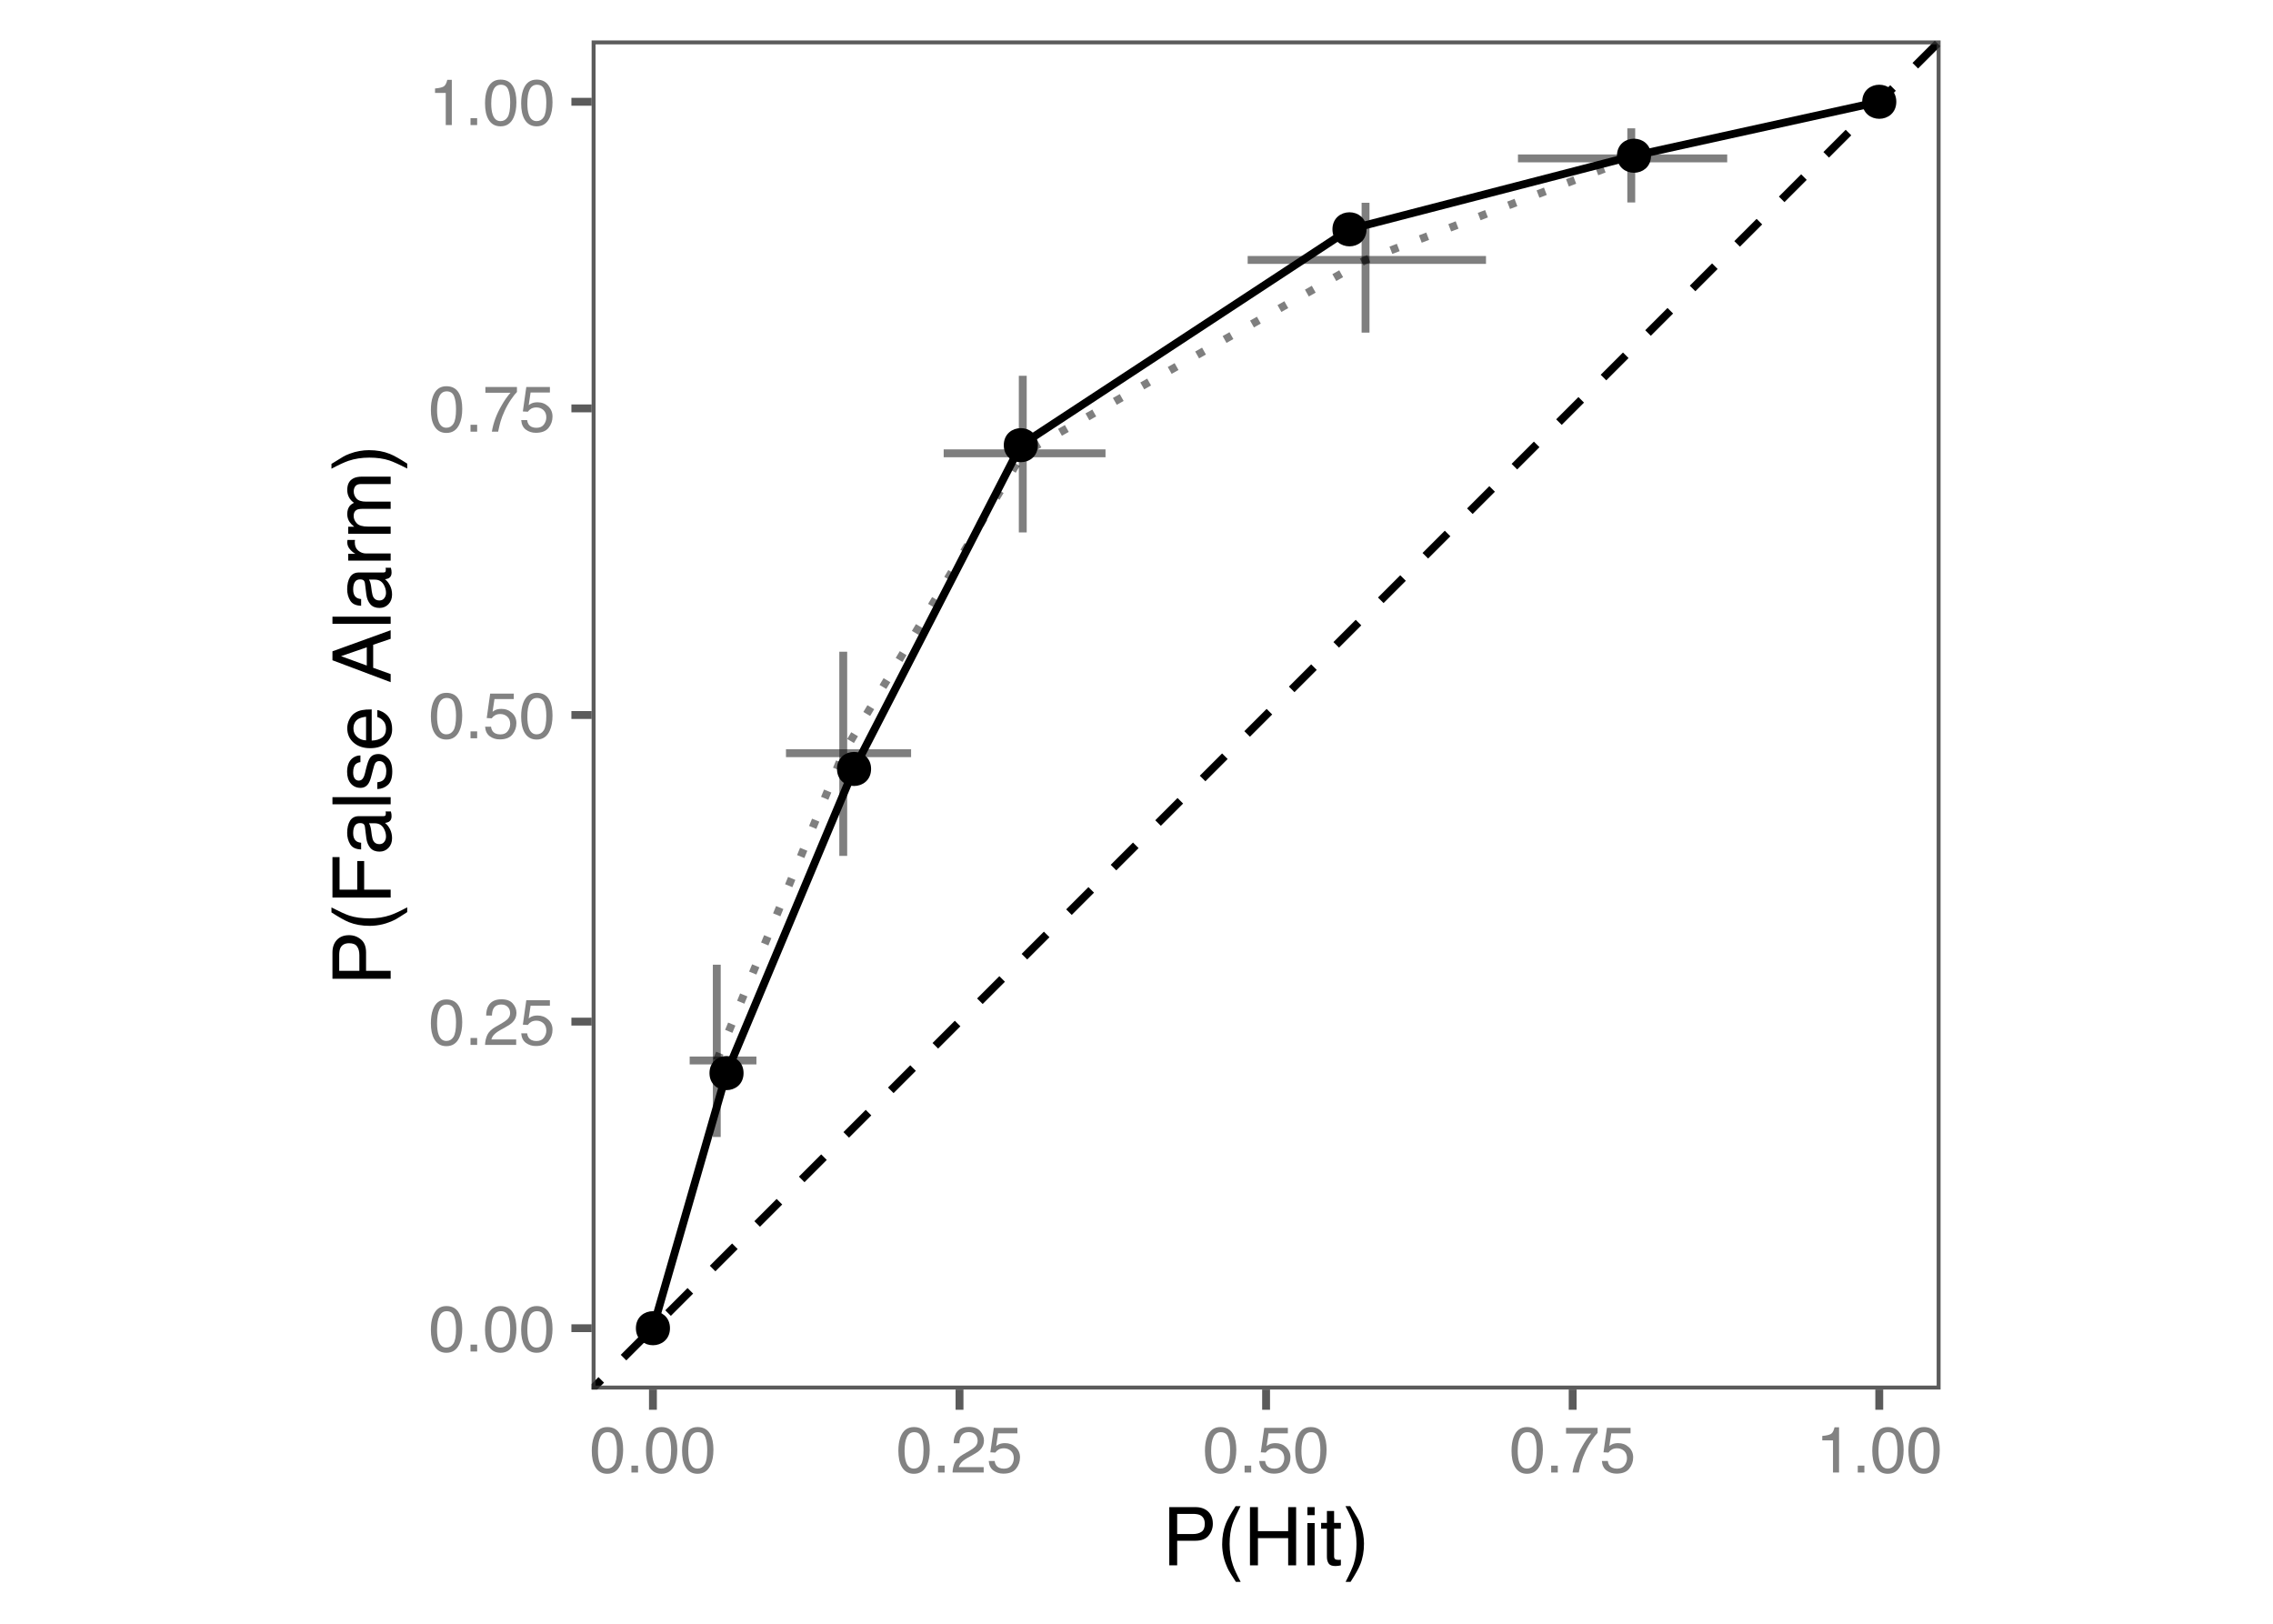
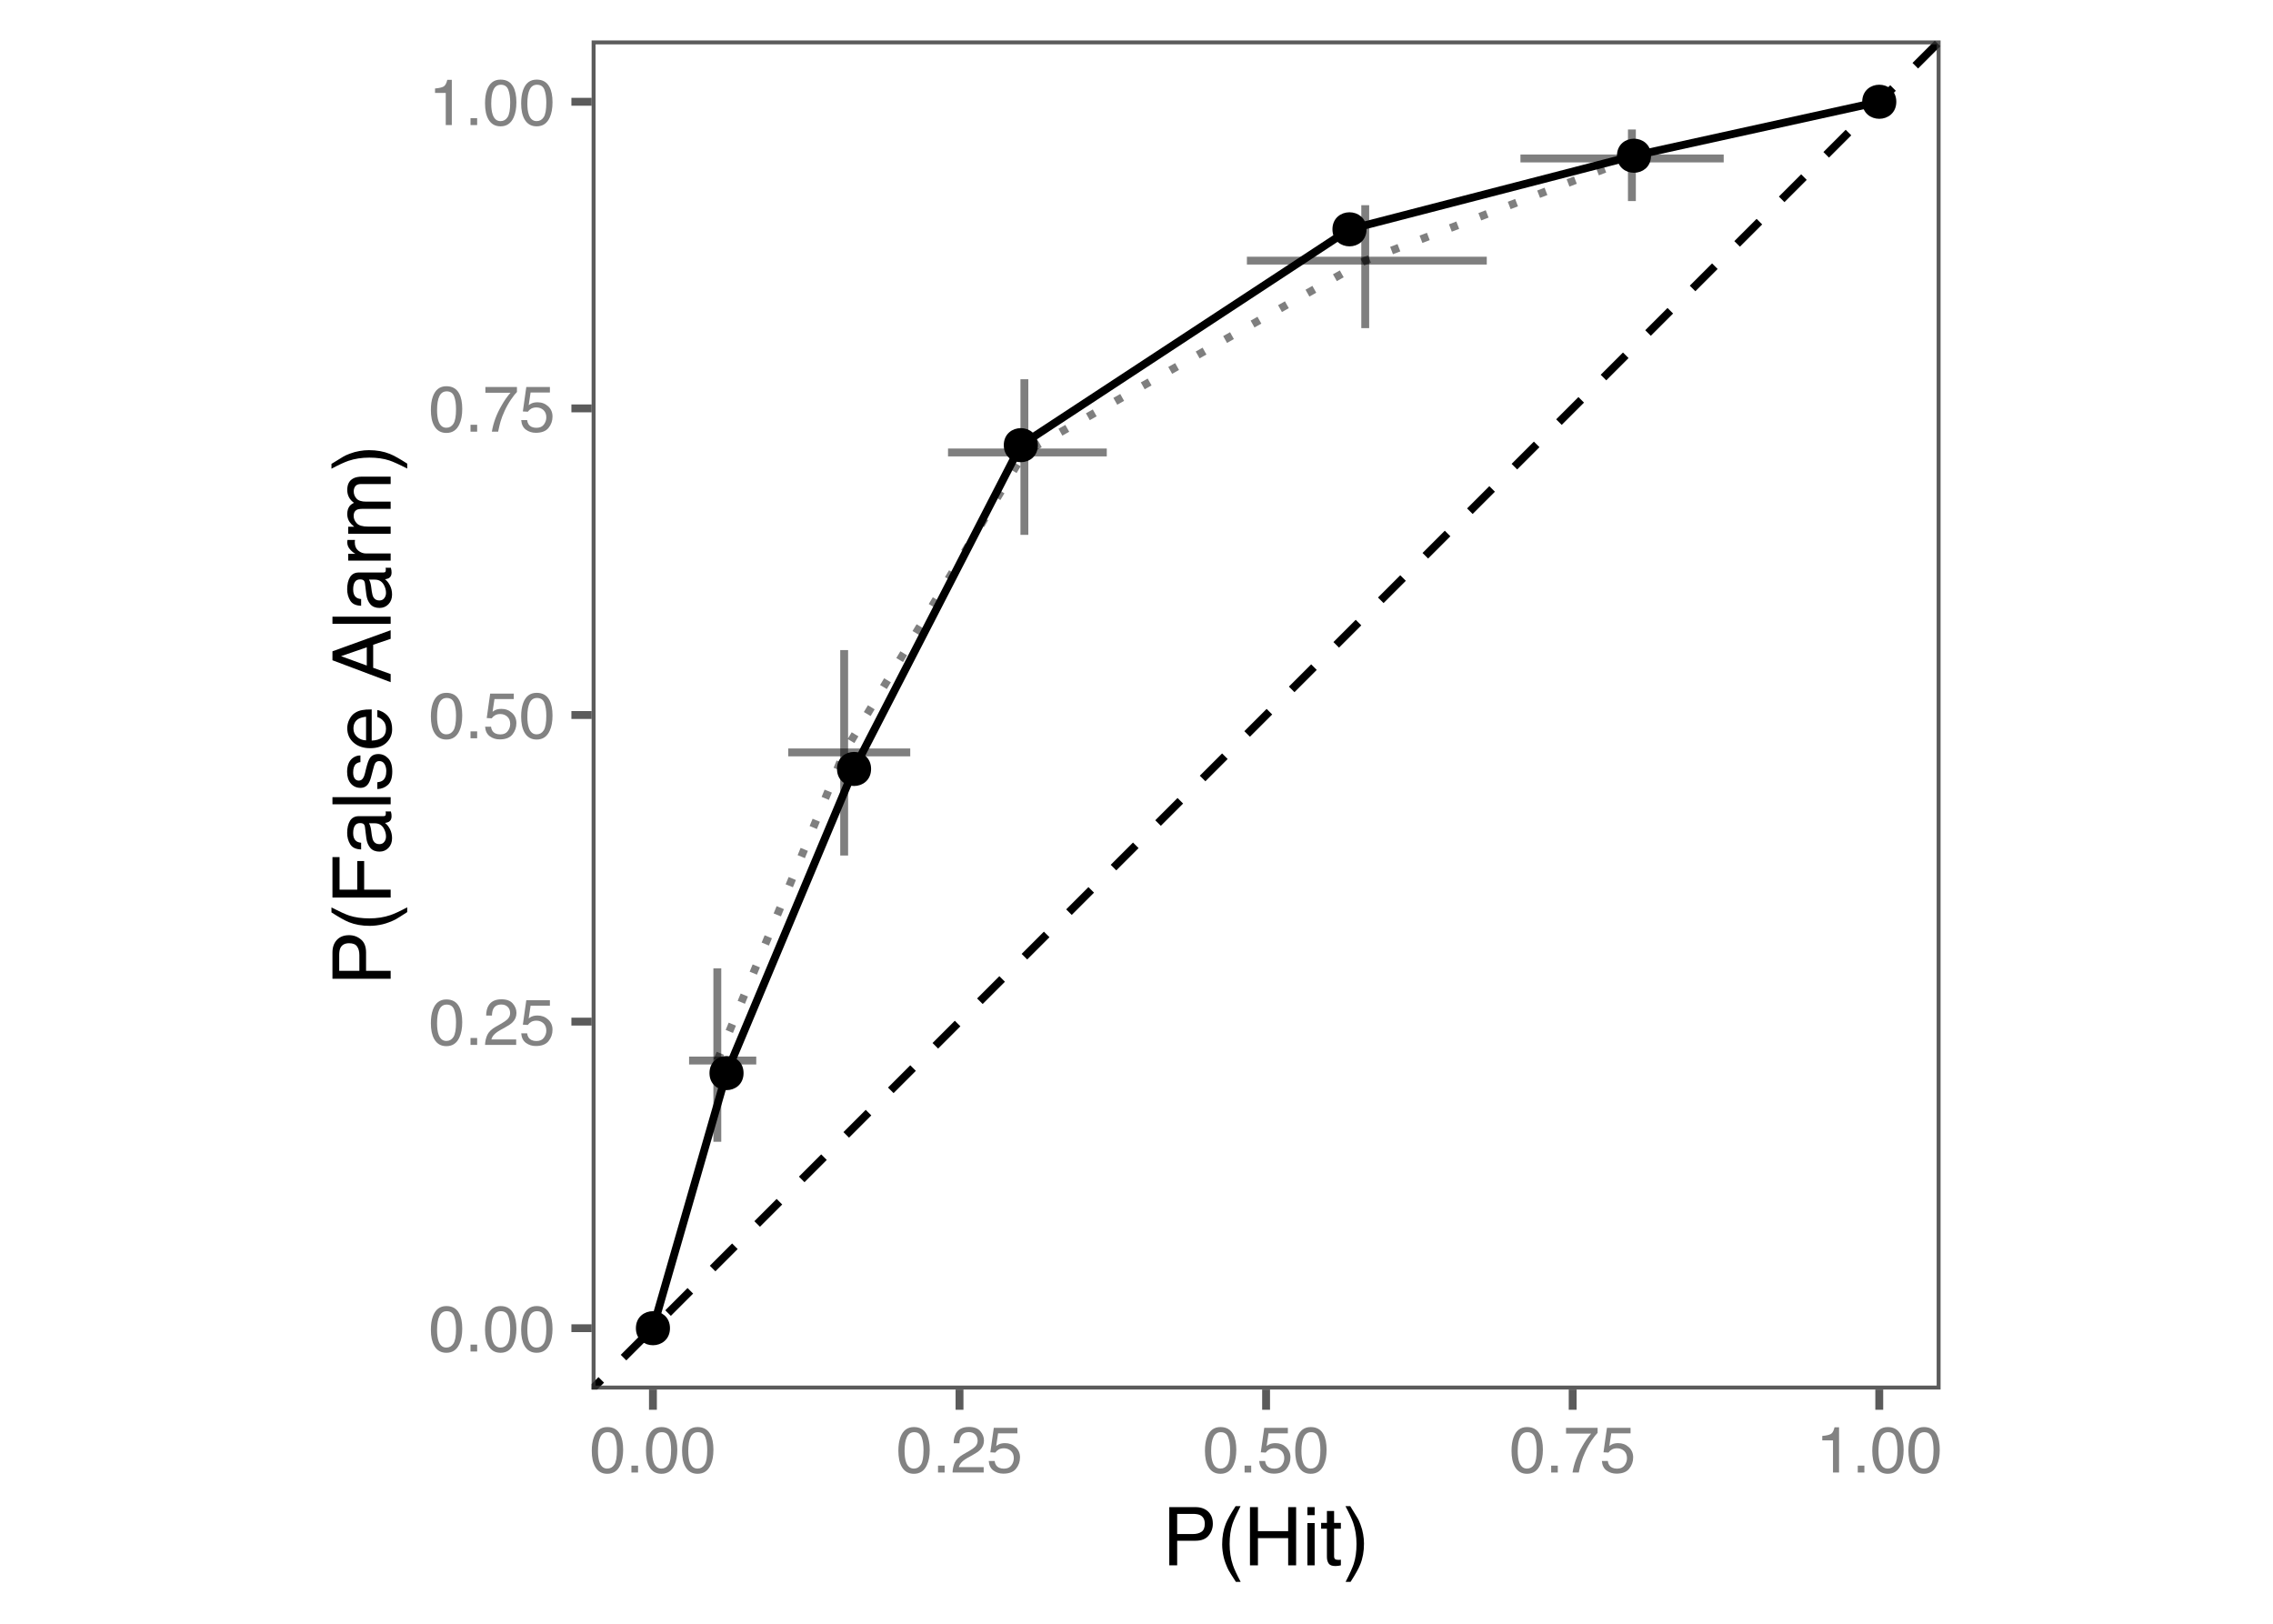
<svg xmlns="http://www.w3.org/2000/svg" xmlns:xlink="http://www.w3.org/1999/xlink" width="504pt" height="360pt" viewBox="0 0 504 360">
  <defs>
    <g>
      <g id="glyph-0-0">
        <path d="M 3.891 -10.078 C 5.203 -10.078 6.145 -9.539 6.719 -8.469 C 7.176 -7.633 7.406 -6.492 7.406 -5.047 C 7.406 -3.68 7.195 -2.551 6.781 -1.656 C 6.195 -0.363 5.234 0.281 3.891 0.281 C 2.68 0.281 1.781 -0.242 1.188 -1.297 C 0.695 -2.172 0.453 -3.348 0.453 -4.828 C 0.453 -5.973 0.598 -6.957 0.891 -7.781 C 1.441 -9.312 2.441 -10.078 3.891 -10.078 Z M 3.891 -0.875 C 4.547 -0.875 5.066 -1.164 5.453 -1.75 C 5.836 -2.332 6.031 -3.414 6.031 -5 C 6.031 -6.145 5.891 -7.086 5.609 -7.828 C 5.328 -8.566 4.781 -8.938 3.969 -8.938 C 3.227 -8.938 2.688 -8.582 2.344 -7.875 C 2 -7.176 1.828 -6.145 1.828 -4.781 C 1.828 -3.758 1.938 -2.938 2.156 -2.312 C 2.488 -1.352 3.066 -0.875 3.891 -0.875 Z M 3.891 -0.875 " />
      </g>
      <g id="glyph-0-1">
        <path d="M 1.234 -1.531 L 2.703 -1.531 L 2.703 0 L 1.234 0 Z M 1.234 -1.531 " />
      </g>
      <g id="glyph-0-2">
        <path d="M 0.453 0 C 0.492 -0.863 0.672 -1.617 0.984 -2.266 C 1.297 -2.91 1.906 -3.492 2.812 -4.016 L 4.172 -4.797 C 4.773 -5.148 5.195 -5.453 5.438 -5.703 C 5.82 -6.086 6.016 -6.531 6.016 -7.031 C 6.016 -7.613 5.836 -8.078 5.484 -8.422 C 5.129 -8.773 4.66 -8.953 4.078 -8.953 C 3.211 -8.953 2.613 -8.625 2.281 -7.969 C 2.102 -7.613 2.004 -7.125 1.984 -6.5 L 0.703 -6.5 C 0.711 -7.375 0.875 -8.086 1.188 -8.641 C 1.727 -9.617 2.695 -10.109 4.094 -10.109 C 5.238 -10.109 6.078 -9.797 6.609 -9.172 C 7.148 -8.547 7.422 -7.852 7.422 -7.094 C 7.422 -6.281 7.133 -5.586 6.562 -5.016 C 6.238 -4.68 5.648 -4.281 4.797 -3.812 L 3.828 -3.281 C 3.367 -3.02 3.008 -2.773 2.75 -2.547 C 2.281 -2.141 1.984 -1.691 1.859 -1.203 L 7.359 -1.203 L 7.359 0 Z M 0.453 0 " />
      </g>
      <g id="glyph-0-3">
        <path d="M 1.781 -2.562 C 1.863 -1.844 2.195 -1.344 2.781 -1.062 C 3.082 -0.926 3.43 -0.859 3.828 -0.859 C 4.578 -0.859 5.129 -1.098 5.484 -1.578 C 5.848 -2.055 6.031 -2.586 6.031 -3.172 C 6.031 -3.867 5.816 -4.41 5.391 -4.797 C 4.961 -5.18 4.445 -5.375 3.844 -5.375 C 3.406 -5.375 3.031 -5.289 2.719 -5.125 C 2.414 -4.957 2.148 -4.723 1.922 -4.422 L 0.828 -4.484 L 1.594 -9.906 L 6.828 -9.906 L 6.828 -8.688 L 2.547 -8.688 L 2.125 -5.875 C 2.352 -6.051 2.57 -6.188 2.781 -6.281 C 3.156 -6.438 3.594 -6.516 4.094 -6.516 C 5.008 -6.516 5.789 -6.219 6.438 -5.625 C 7.082 -5.031 7.406 -4.273 7.406 -3.359 C 7.406 -2.398 7.109 -1.555 6.516 -0.828 C 5.93 -0.109 4.992 0.25 3.703 0.25 C 2.879 0.25 2.148 0.02 1.516 -0.438 C 0.891 -0.895 0.539 -1.602 0.469 -2.562 Z M 1.781 -2.562 " />
      </g>
      <g id="glyph-0-4">
        <path d="M 7.531 -9.906 L 7.531 -8.797 C 7.207 -8.484 6.773 -7.938 6.234 -7.156 C 5.703 -6.383 5.227 -5.547 4.812 -4.641 C 4.406 -3.766 4.098 -2.969 3.891 -2.25 C 3.754 -1.781 3.578 -1.031 3.359 0 L 1.969 0 C 2.281 -1.926 2.984 -3.836 4.078 -5.734 C 4.711 -6.859 5.383 -7.82 6.094 -8.625 L 0.531 -8.625 L 0.531 -9.906 Z M 7.531 -9.906 " />
      </g>
      <g id="glyph-0-5">
        <path d="M 1.375 -7.125 L 1.375 -8.109 C 2.289 -8.191 2.926 -8.336 3.281 -8.547 C 3.645 -8.754 3.914 -9.25 4.094 -10.031 L 5.094 -10.031 L 5.094 0 L 3.75 0 L 3.75 -7.125 Z M 1.375 -7.125 " />
      </g>
      <g id="glyph-1-0">
        <path d="M 1.531 -12.906 L 7.344 -12.906 C 8.5 -12.906 9.426 -12.582 10.125 -11.938 C 10.832 -11.289 11.188 -10.383 11.188 -9.219 C 11.188 -8.207 10.867 -7.328 10.234 -6.578 C 9.609 -5.828 8.645 -5.453 7.344 -5.453 L 3.281 -5.453 L 3.281 0 L 1.531 0 Z M 9.406 -9.203 C 9.406 -10.148 9.055 -10.797 8.359 -11.141 C 7.973 -11.316 7.441 -11.406 6.766 -11.406 L 3.281 -11.406 L 3.281 -6.938 L 6.766 -6.938 C 7.555 -6.938 8.191 -7.102 8.672 -7.438 C 9.16 -7.77 9.406 -8.359 9.406 -9.203 Z M 9.406 -9.203 " />
      </g>
      <g id="glyph-1-1">
        <path d="M 5.328 -13.125 C 4.41 -11.332 3.812 -10.016 3.531 -9.172 C 3.113 -7.891 2.906 -6.41 2.906 -4.734 C 2.906 -3.035 3.145 -1.484 3.625 -0.078 C 3.914 0.797 4.492 2.047 5.359 3.672 L 4.297 3.672 C 3.43 2.336 2.895 1.484 2.688 1.109 C 2.488 0.742 2.27 0.242 2.031 -0.391 C 1.695 -1.254 1.469 -2.18 1.344 -3.172 C 1.281 -3.672 1.25 -4.156 1.25 -4.625 C 1.25 -6.352 1.52 -7.895 2.062 -9.25 C 2.406 -10.113 3.129 -11.406 4.234 -13.125 Z M 5.328 -13.125 " />
      </g>
      <g id="glyph-1-2">
        <path d="M 1.422 -12.906 L 3.188 -12.906 L 3.188 -7.578 L 9.891 -7.578 L 9.891 -12.906 L 11.656 -12.906 L 11.656 0 L 9.891 0 L 9.891 -6.031 L 3.188 -6.031 L 3.188 0 L 1.422 0 Z M 1.422 -12.906 " />
      </g>
      <g id="glyph-1-3">
        <path d="M 1.156 -9.375 L 2.766 -9.375 L 2.766 0 L 1.156 0 Z M 1.156 -12.906 L 2.766 -12.906 L 2.766 -11.125 L 1.156 -11.125 Z M 1.156 -12.906 " />
      </g>
      <g id="glyph-1-4">
        <path d="M 1.484 -12.047 L 3.078 -12.047 L 3.078 -9.406 L 4.578 -9.406 L 4.578 -8.125 L 3.078 -8.125 L 3.078 -1.984 C 3.078 -1.648 3.188 -1.426 3.406 -1.312 C 3.531 -1.25 3.738 -1.219 4.031 -1.219 C 4.102 -1.219 4.18 -1.219 4.266 -1.219 C 4.359 -1.227 4.461 -1.238 4.578 -1.25 L 4.578 0 C 4.398 0.051 4.211 0.086 4.016 0.109 C 3.816 0.141 3.602 0.156 3.375 0.156 C 2.633 0.156 2.133 -0.031 1.875 -0.406 C 1.613 -0.789 1.484 -1.285 1.484 -1.891 L 1.484 -8.125 L 0.203 -8.125 L 0.203 -9.406 L 1.484 -9.406 Z M 1.484 -12.047 " />
      </g>
      <g id="glyph-1-5">
        <path d="M 0.625 3.672 C 1.551 1.859 2.148 0.535 2.422 -0.297 C 2.836 -1.555 3.047 -3.035 3.047 -4.734 C 3.047 -6.422 2.805 -7.969 2.328 -9.375 C 2.035 -10.238 1.457 -11.488 0.594 -13.125 L 1.656 -13.125 C 2.562 -11.676 3.109 -10.785 3.297 -10.453 C 3.492 -10.117 3.703 -9.656 3.922 -9.062 C 4.203 -8.332 4.398 -7.609 4.516 -6.891 C 4.641 -6.172 4.703 -5.484 4.703 -4.828 C 4.703 -3.086 4.426 -1.539 3.875 -0.188 C 3.531 0.688 2.812 1.973 1.719 3.672 Z M 0.625 3.672 " />
      </g>
      <g id="glyph-2-0">
        <path d="M -12.906 -1.531 L -12.906 -7.344 C -12.906 -8.5 -12.582 -9.426 -11.938 -10.125 C -11.289 -10.832 -10.383 -11.188 -9.219 -11.188 C -8.207 -11.188 -7.328 -10.867 -6.578 -10.234 C -5.828 -9.609 -5.453 -8.645 -5.453 -7.344 L -5.453 -3.281 L 0 -3.281 L 0 -1.531 Z M -9.203 -9.406 C -10.148 -9.406 -10.797 -9.055 -11.141 -8.359 C -11.316 -7.973 -11.406 -7.441 -11.406 -6.766 L -11.406 -3.281 L -6.938 -3.281 L -6.938 -6.766 C -6.938 -7.555 -7.102 -8.191 -7.438 -8.672 C -7.77 -9.16 -8.359 -9.406 -9.203 -9.406 Z M -9.203 -9.406 " />
      </g>
      <g id="glyph-2-1">
        <path d="M -13.125 -5.328 C -11.332 -4.41 -10.016 -3.812 -9.172 -3.531 C -7.891 -3.113 -6.41 -2.906 -4.734 -2.906 C -3.035 -2.906 -1.484 -3.145 -0.078 -3.625 C 0.797 -3.914 2.047 -4.492 3.672 -5.359 L 3.672 -4.297 C 2.336 -3.43 1.484 -2.895 1.109 -2.688 C 0.742 -2.488 0.242 -2.27 -0.391 -2.031 C -1.254 -1.695 -2.18 -1.469 -3.172 -1.344 C -3.672 -1.281 -4.156 -1.25 -4.625 -1.25 C -6.352 -1.25 -7.895 -1.52 -9.25 -2.062 C -10.113 -2.406 -11.406 -3.129 -13.125 -4.234 Z M -13.125 -5.328 " />
      </g>
      <g id="glyph-2-2">
        <path d="M -12.906 -1.531 L -12.906 -10.5 L -11.328 -10.5 L -11.328 -3.281 L -7.406 -3.281 L -7.406 -9.625 L -5.875 -9.625 L -5.875 -3.281 L 0 -3.281 L 0 -1.531 Z M -12.906 -1.531 " />
      </g>
      <g id="glyph-2-3">
        <path d="M -2.5 -2.375 C -2.039 -2.375 -1.68 -2.539 -1.422 -2.875 C -1.16 -3.207 -1.031 -3.602 -1.031 -4.062 C -1.031 -4.613 -1.16 -5.148 -1.422 -5.672 C -1.848 -6.555 -2.547 -7 -3.516 -7 L -4.797 -7 C -4.672 -6.801 -4.566 -6.551 -4.484 -6.25 C -4.398 -5.945 -4.344 -5.648 -4.312 -5.359 L -4.188 -4.391 C -4.102 -3.816 -3.984 -3.391 -3.828 -3.109 C -3.547 -2.617 -3.102 -2.375 -2.5 -2.375 Z M -5.703 -6.203 C -5.754 -6.566 -5.906 -6.812 -6.156 -6.938 C -6.301 -7.008 -6.504 -7.047 -6.766 -7.047 C -7.305 -7.047 -7.695 -6.852 -7.938 -6.469 C -8.188 -6.082 -8.312 -5.531 -8.312 -4.812 C -8.312 -3.988 -8.086 -3.406 -7.641 -3.062 C -7.391 -2.863 -7.023 -2.738 -6.547 -2.688 L -6.547 -1.203 C -7.703 -1.234 -8.504 -1.609 -8.953 -2.328 C -9.41 -3.055 -9.641 -3.898 -9.641 -4.859 C -9.641 -5.961 -9.43 -6.859 -9.016 -7.547 C -8.586 -8.234 -7.93 -8.578 -7.047 -8.578 L -1.625 -8.578 C -1.457 -8.578 -1.32 -8.609 -1.219 -8.672 C -1.125 -8.742 -1.078 -8.891 -1.078 -9.109 C -1.078 -9.18 -1.078 -9.258 -1.078 -9.344 C -1.086 -9.426 -1.102 -9.52 -1.125 -9.625 L 0.047 -9.625 C 0.117 -9.375 0.16 -9.188 0.172 -9.062 C 0.191 -8.938 0.203 -8.758 0.203 -8.531 C 0.203 -7.988 0.008 -7.594 -0.375 -7.344 C -0.582 -7.219 -0.875 -7.129 -1.25 -7.078 C -0.82 -6.754 -0.453 -6.289 -0.141 -5.688 C 0.16 -5.082 0.312 -4.414 0.312 -3.688 C 0.312 -2.812 0.043 -2.098 -0.484 -1.547 C -1.016 -0.992 -1.676 -0.719 -2.469 -0.719 C -3.344 -0.719 -4.02 -0.988 -4.5 -1.531 C -4.977 -2.082 -5.273 -2.801 -5.391 -3.688 Z M -9.641 -4.891 Z M -9.641 -4.891 " />
      </g>
      <g id="glyph-2-4">
        <path d="M -12.906 -1.203 L -12.906 -2.781 L 0 -2.781 L 0 -1.203 Z M -12.906 -1.203 " />
      </g>
      <g id="glyph-2-5">
        <path d="M -2.953 -2.094 C -2.422 -2.145 -2.016 -2.281 -1.734 -2.5 C -1.223 -2.895 -0.969 -3.586 -0.969 -4.578 C -0.969 -5.16 -1.094 -5.672 -1.344 -6.109 C -1.602 -6.555 -2.004 -6.781 -2.547 -6.781 C -2.941 -6.781 -3.25 -6.602 -3.469 -6.25 C -3.594 -6.02 -3.738 -5.566 -3.906 -4.891 L -4.234 -3.641 C -4.43 -2.836 -4.648 -2.242 -4.891 -1.859 C -5.316 -1.18 -5.91 -0.844 -6.672 -0.844 C -7.555 -0.844 -8.273 -1.16 -8.828 -1.797 C -9.379 -2.441 -9.656 -3.305 -9.656 -4.391 C -9.656 -5.805 -9.238 -6.832 -8.406 -7.469 C -7.883 -7.852 -7.316 -8.039 -6.703 -8.031 L -6.703 -6.547 C -7.066 -6.516 -7.395 -6.383 -7.688 -6.156 C -8.102 -5.789 -8.312 -5.16 -8.312 -4.266 C -8.312 -3.672 -8.195 -3.219 -7.969 -2.906 C -7.738 -2.602 -7.438 -2.453 -7.062 -2.453 C -6.645 -2.453 -6.316 -2.656 -6.078 -3.062 C -5.93 -3.289 -5.801 -3.633 -5.688 -4.094 L -5.438 -5.141 C -5.156 -6.273 -4.883 -7.035 -4.625 -7.422 C -4.227 -8.035 -3.594 -8.344 -2.719 -8.344 C -1.883 -8.344 -1.16 -8.023 -0.547 -7.391 C 0.055 -6.754 0.359 -5.785 0.359 -4.484 C 0.359 -3.086 0.039 -2.098 -0.594 -1.516 C -1.227 -0.93 -2.016 -0.617 -2.953 -0.578 Z M -9.641 -4.438 Z M -9.641 -4.438 " />
      </g>
      <g id="glyph-2-6">
        <path d="M -9.625 -5.078 C -9.625 -5.742 -9.469 -6.391 -9.156 -7.016 C -8.844 -7.648 -8.438 -8.129 -7.938 -8.453 C -7.457 -8.773 -6.906 -8.988 -6.281 -9.094 C -5.844 -9.188 -5.148 -9.234 -4.203 -9.234 L -4.203 -2.328 C -3.242 -2.359 -2.473 -2.582 -1.891 -3 C -1.316 -3.426 -1.031 -4.082 -1.031 -4.969 C -1.031 -5.789 -1.305 -6.445 -1.859 -6.938 C -2.172 -7.219 -2.535 -7.422 -2.953 -7.547 L -2.953 -9.094 C -2.609 -9.051 -2.223 -8.914 -1.797 -8.688 C -1.367 -8.457 -1.02 -8.195 -0.75 -7.906 C -0.281 -7.426 0.031 -6.832 0.188 -6.125 C 0.281 -5.75 0.328 -5.316 0.328 -4.828 C 0.328 -3.66 -0.094 -2.672 -0.938 -1.859 C -1.789 -1.047 -2.988 -0.641 -4.531 -0.641 C -6.039 -0.641 -7.266 -1.047 -8.203 -1.859 C -9.148 -2.68 -9.625 -3.754 -9.625 -5.078 Z M -5.453 -7.609 C -6.141 -7.535 -6.691 -7.383 -7.109 -7.156 C -7.867 -6.719 -8.25 -5.992 -8.25 -4.984 C -8.25 -4.254 -7.984 -3.645 -7.453 -3.156 C -6.93 -2.664 -6.266 -2.406 -5.453 -2.375 Z M -9.641 -4.938 Z M -9.641 -4.938 " />
      </g>
      <g id="glyph-2-7">
</g>
      <g id="glyph-2-8">
        <path d="M -5.297 -8 L -11 -6.031 L -5.297 -3.953 Z M -12.906 -5.125 L -12.906 -7.109 L 0 -11.781 L 0 -9.875 L -3.875 -8.562 L -3.875 -3.453 L 0 -2.062 L 0 -0.266 Z M -12.906 -5.125 " />
      </g>
      <g id="glyph-2-9">
        <path d="M -9.406 -1.203 L -9.406 -2.703 L -7.781 -2.703 C -8.102 -2.828 -8.488 -3.129 -8.938 -3.609 C -9.395 -4.086 -9.625 -4.645 -9.625 -5.281 C -9.625 -5.301 -9.617 -5.348 -9.609 -5.422 C -9.609 -5.492 -9.598 -5.613 -9.578 -5.781 L -7.906 -5.781 C -7.926 -5.688 -7.938 -5.598 -7.938 -5.516 C -7.945 -5.441 -7.953 -5.359 -7.953 -5.266 C -7.953 -4.461 -7.695 -3.848 -7.188 -3.422 C -6.676 -2.992 -6.086 -2.781 -5.422 -2.781 L 0 -2.781 L 0 -1.203 Z M -9.406 -1.203 " />
      </g>
      <g id="glyph-2-10">
        <path d="M -9.406 -1.156 L -9.406 -2.719 L -8.078 -2.719 C -8.535 -3.094 -8.875 -3.438 -9.094 -3.75 C -9.445 -4.27 -9.625 -4.859 -9.625 -5.516 C -9.625 -6.266 -9.441 -6.867 -9.078 -7.328 C -8.859 -7.586 -8.547 -7.82 -8.141 -8.031 C -8.641 -8.383 -9.008 -8.797 -9.25 -9.266 C -9.5 -9.742 -9.625 -10.281 -9.625 -10.875 C -9.625 -12.133 -9.164 -12.992 -8.25 -13.453 C -7.758 -13.703 -7.098 -13.828 -6.266 -13.828 L 0 -13.828 L 0 -12.188 L -6.547 -12.188 C -7.172 -12.188 -7.598 -12.023 -7.828 -11.703 C -8.066 -11.391 -8.188 -11.008 -8.188 -10.562 C -8.188 -9.945 -7.977 -9.41 -7.562 -8.953 C -7.145 -8.504 -6.445 -8.281 -5.469 -8.281 L 0 -8.281 L 0 -6.688 L -6.141 -6.688 C -6.785 -6.688 -7.254 -6.609 -7.547 -6.453 C -7.984 -6.211 -8.203 -5.766 -8.203 -5.109 C -8.203 -4.504 -7.969 -3.957 -7.5 -3.469 C -7.039 -2.988 -6.207 -2.75 -5 -2.75 L 0 -2.75 L 0 -1.156 Z M -9.406 -1.156 " />
      </g>
      <g id="glyph-2-11">
        <path d="M 3.672 -0.625 C 1.859 -1.551 0.535 -2.148 -0.297 -2.422 C -1.555 -2.836 -3.035 -3.047 -4.734 -3.047 C -6.422 -3.047 -7.969 -2.805 -9.375 -2.328 C -10.238 -2.035 -11.488 -1.457 -13.125 -0.594 L -13.125 -1.656 C -11.676 -2.562 -10.785 -3.109 -10.453 -3.297 C -10.117 -3.492 -9.656 -3.703 -9.062 -3.922 C -8.332 -4.203 -7.609 -4.398 -6.891 -4.516 C -6.172 -4.641 -5.484 -4.703 -4.828 -4.703 C -3.086 -4.703 -1.539 -4.426 -0.188 -3.875 C 0.688 -3.531 1.973 -2.812 3.672 -1.719 Z M 3.672 -0.625 " />
      </g>
    </g>
    <clipPath id="clip-0">
      <path clip-rule="nonzero" d="M 131.184 8.965 L 430.293 8.965 L 430.293 308.074 L 131.184 308.074 Z M 131.184 8.965 " />
    </clipPath>
    <clipPath id="clip-1">
      <path clip-rule="nonzero" d="M 131.184 8.965 L 430.293 8.965 L 430.293 308.074 L 131.184 308.074 Z M 131.184 8.965 " />
    </clipPath>
  </defs>
  <g clip-path="url(#clip-0)">
    <path fill="none" stroke-width="1.746" stroke-linecap="butt" stroke-linejoin="round" stroke="rgb(0%, 0%, 0%)" stroke-opacity="1" stroke-dasharray="6.984 6.984" stroke-miterlimit="10" d="M -167.926 607.184 L 729.398 -290.141 " />
  </g>
  <path fill="none" stroke-width="1.746" stroke-linecap="butt" stroke-linejoin="round" stroke="rgb(0%, 0%, 0%)" stroke-opacity="1" stroke-miterlimit="10" d="M 416.695 22.562 L 362.312 34.527 L 299.227 50.84 L 226.352 98.699 L 189.371 170.484 L 161.094 237.918 L 144.777 294.477 " />
  <path fill-rule="nonzero" fill="rgb(0%, 0%, 0%)" fill-opacity="1" stroke-width="1.16" stroke-linecap="round" stroke-linejoin="round" stroke="rgb(0%, 0%, 0%)" stroke-opacity="1" stroke-miterlimit="10" d="M 419.895 22.562 C 419.895 26.828 413.496 26.828 413.496 22.562 C 413.496 18.297 419.895 18.297 419.895 22.562 " />
  <path fill-rule="nonzero" fill="rgb(0%, 0%, 0%)" fill-opacity="1" stroke-width="1.16" stroke-linecap="round" stroke-linejoin="round" stroke="rgb(0%, 0%, 0%)" stroke-opacity="1" stroke-miterlimit="10" d="M 365.508 34.527 C 365.508 38.793 359.113 38.793 359.113 34.527 C 359.113 30.262 365.508 30.262 365.508 34.527 " />
  <path fill-rule="nonzero" fill="rgb(0%, 0%, 0%)" fill-opacity="1" stroke-width="1.16" stroke-linecap="round" stroke-linejoin="round" stroke="rgb(0%, 0%, 0%)" stroke-opacity="1" stroke-miterlimit="10" d="M 302.426 50.84 C 302.426 55.105 296.027 55.105 296.027 50.84 C 296.027 46.578 302.426 46.578 302.426 50.84 " />
  <path fill-rule="nonzero" fill="rgb(0%, 0%, 0%)" fill-opacity="1" stroke-width="1.16" stroke-linecap="round" stroke-linejoin="round" stroke="rgb(0%, 0%, 0%)" stroke-opacity="1" stroke-miterlimit="10" d="M 229.551 98.699 C 229.551 102.965 223.152 102.965 223.152 98.699 C 223.152 94.434 229.551 94.434 229.551 98.699 " />
  <path fill-rule="nonzero" fill="rgb(0%, 0%, 0%)" fill-opacity="1" stroke-width="1.16" stroke-linecap="round" stroke-linejoin="round" stroke="rgb(0%, 0%, 0%)" stroke-opacity="1" stroke-miterlimit="10" d="M 192.57 170.484 C 192.57 174.75 186.172 174.75 186.172 170.484 C 186.172 166.219 192.57 166.219 192.57 170.484 " />
  <path fill-rule="nonzero" fill="rgb(0%, 0%, 0%)" fill-opacity="1" stroke-width="1.16" stroke-linecap="round" stroke-linejoin="round" stroke="rgb(0%, 0%, 0%)" stroke-opacity="1" stroke-miterlimit="10" d="M 164.293 237.918 C 164.293 242.184 157.895 242.184 157.895 237.918 C 157.895 233.656 164.293 233.656 164.293 237.918 " />
  <path fill-rule="nonzero" fill="rgb(0%, 0%, 0%)" fill-opacity="1" stroke-width="1.16" stroke-linecap="round" stroke-linejoin="round" stroke="rgb(0%, 0%, 0%)" stroke-opacity="1" stroke-miterlimit="10" d="M 147.977 294.477 C 147.977 298.742 141.578 298.742 141.578 294.477 C 141.578 290.215 147.977 290.215 147.977 294.477 " />
-   <path fill="none" stroke-width="1.746" stroke-linecap="butt" stroke-linejoin="round" stroke="rgb(0%, 0%, 0%)" stroke-opacity="0.502" stroke-dasharray="1.746 5.238" stroke-miterlimit="10" d="M 158.934 235.117 L 186.977 166.996 L 226.781 100.504 L 302.789 57.637 L 361.707 35.125 " />
-   <path fill="none" stroke-width="1.746" stroke-linecap="butt" stroke-linejoin="round" stroke="rgb(0%, 0%, 0%)" stroke-opacity="0.502" stroke-miterlimit="10" d="M 382.98 35.125 L 382.98 35.125 " />
-   <path fill="none" stroke-width="1.746" stroke-linecap="butt" stroke-linejoin="round" stroke="rgb(0%, 0%, 0%)" stroke-opacity="0.502" stroke-miterlimit="10" d="M 382.98 35.125 L 336.582 35.125 " />
-   <path fill="none" stroke-width="1.746" stroke-linecap="butt" stroke-linejoin="round" stroke="rgb(0%, 0%, 0%)" stroke-opacity="0.502" stroke-miterlimit="10" d="M 336.582 35.125 L 336.582 35.125 " />
-   <path fill="none" stroke-width="1.746" stroke-linecap="butt" stroke-linejoin="round" stroke="rgb(0%, 0%, 0%)" stroke-opacity="0.502" stroke-miterlimit="10" d="M 329.496 57.637 L 329.496 57.637 " />
-   <path fill="none" stroke-width="1.746" stroke-linecap="butt" stroke-linejoin="round" stroke="rgb(0%, 0%, 0%)" stroke-opacity="0.502" stroke-miterlimit="10" d="M 329.496 57.637 L 276.648 57.637 " />
-   <path fill="none" stroke-width="1.746" stroke-linecap="butt" stroke-linejoin="round" stroke="rgb(0%, 0%, 0%)" stroke-opacity="0.502" stroke-miterlimit="10" d="M 276.648 57.637 L 276.648 57.637 " />
-   <path fill="none" stroke-width="1.746" stroke-linecap="butt" stroke-linejoin="round" stroke="rgb(0%, 0%, 0%)" stroke-opacity="0.502" stroke-miterlimit="10" d="M 245.129 100.504 L 245.129 100.504 " />
-   <path fill="none" stroke-width="1.746" stroke-linecap="butt" stroke-linejoin="round" stroke="rgb(0%, 0%, 0%)" stroke-opacity="0.502" stroke-miterlimit="10" d="M 245.129 100.504 L 209.246 100.504 " />
-   <path fill="none" stroke-width="1.746" stroke-linecap="butt" stroke-linejoin="round" stroke="rgb(0%, 0%, 0%)" stroke-opacity="0.502" stroke-miterlimit="10" d="M 209.246 100.504 L 209.246 100.504 " />
-   <path fill="none" stroke-width="1.746" stroke-linecap="butt" stroke-linejoin="round" stroke="rgb(0%, 0%, 0%)" stroke-opacity="0.502" stroke-miterlimit="10" d="M 202.02 166.996 L 202.02 166.996 " />
-   <path fill="none" stroke-width="1.746" stroke-linecap="butt" stroke-linejoin="round" stroke="rgb(0%, 0%, 0%)" stroke-opacity="0.502" stroke-miterlimit="10" d="M 202.02 166.996 L 174.277 166.996 " />
-   <path fill="none" stroke-width="1.746" stroke-linecap="butt" stroke-linejoin="round" stroke="rgb(0%, 0%, 0%)" stroke-opacity="0.502" stroke-miterlimit="10" d="M 174.277 166.996 L 174.277 166.996 " />
-   <path fill="none" stroke-width="1.746" stroke-linecap="butt" stroke-linejoin="round" stroke="rgb(0%, 0%, 0%)" stroke-opacity="0.502" stroke-miterlimit="10" d="M 167.723 235.117 L 167.723 235.117 " />
-   <path fill="none" stroke-width="1.746" stroke-linecap="butt" stroke-linejoin="round" stroke="rgb(0%, 0%, 0%)" stroke-opacity="0.502" stroke-miterlimit="10" d="M 167.723 235.117 L 152.922 235.117 " />
-   <path fill="none" stroke-width="1.746" stroke-linecap="butt" stroke-linejoin="round" stroke="rgb(0%, 0%, 0%)" stroke-opacity="0.502" stroke-miterlimit="10" d="M 152.922 235.117 L 152.922 235.117 " />
-   <path fill="none" stroke-width="1.746" stroke-linecap="butt" stroke-linejoin="round" stroke="rgb(0%, 0%, 0%)" stroke-opacity="0.502" stroke-miterlimit="10" d="M 361.707 28.457 L 361.707 28.457 " />
-   <path fill="none" stroke-width="1.746" stroke-linecap="butt" stroke-linejoin="round" stroke="rgb(0%, 0%, 0%)" stroke-opacity="0.502" stroke-miterlimit="10" d="M 361.707 28.457 L 361.707 44.891 " />
-   <path fill="none" stroke-width="1.746" stroke-linecap="butt" stroke-linejoin="round" stroke="rgb(0%, 0%, 0%)" stroke-opacity="0.502" stroke-miterlimit="10" d="M 361.707 44.891 L 361.707 44.891 " />
-   <path fill="none" stroke-width="1.746" stroke-linecap="butt" stroke-linejoin="round" stroke="rgb(0%, 0%, 0%)" stroke-opacity="0.502" stroke-miterlimit="10" d="M 302.789 44.953 L 302.789 44.953 " />
-   <path fill="none" stroke-width="1.746" stroke-linecap="butt" stroke-linejoin="round" stroke="rgb(0%, 0%, 0%)" stroke-opacity="0.502" stroke-miterlimit="10" d="M 302.789 44.953 L 302.789 73.742 " />
-   <path fill="none" stroke-width="1.746" stroke-linecap="butt" stroke-linejoin="round" stroke="rgb(0%, 0%, 0%)" stroke-opacity="0.502" stroke-miterlimit="10" d="M 302.789 73.742 L 302.789 73.742 " />
-   <path fill="none" stroke-width="1.746" stroke-linecap="butt" stroke-linejoin="round" stroke="rgb(0%, 0%, 0%)" stroke-opacity="0.502" stroke-miterlimit="10" d="M 226.781 83.316 L 226.781 83.316 " />
-   <path fill="none" stroke-width="1.746" stroke-linecap="butt" stroke-linejoin="round" stroke="rgb(0%, 0%, 0%)" stroke-opacity="0.502" stroke-miterlimit="10" d="M 226.781 83.316 L 226.781 118.039 " />
-   <path fill="none" stroke-width="1.746" stroke-linecap="butt" stroke-linejoin="round" stroke="rgb(0%, 0%, 0%)" stroke-opacity="0.502" stroke-miterlimit="10" d="M 226.781 118.039 L 226.781 118.039 " />
-   <path fill="none" stroke-width="1.746" stroke-linecap="butt" stroke-linejoin="round" stroke="rgb(0%, 0%, 0%)" stroke-opacity="0.502" stroke-miterlimit="10" d="M 186.977 144.492 L 186.977 144.492 " />
-   <path fill="none" stroke-width="1.746" stroke-linecap="butt" stroke-linejoin="round" stroke="rgb(0%, 0%, 0%)" stroke-opacity="0.502" stroke-miterlimit="10" d="M 186.977 144.492 L 186.977 189.754 " />
-   <path fill="none" stroke-width="1.746" stroke-linecap="butt" stroke-linejoin="round" stroke="rgb(0%, 0%, 0%)" stroke-opacity="0.502" stroke-miterlimit="10" d="M 186.977 189.754 L 186.977 189.754 " />
-   <path fill="none" stroke-width="1.746" stroke-linecap="butt" stroke-linejoin="round" stroke="rgb(0%, 0%, 0%)" stroke-opacity="0.502" stroke-miterlimit="10" d="M 158.934 213.887 L 158.934 213.887 " />
-   <path fill="none" stroke-width="1.746" stroke-linecap="butt" stroke-linejoin="round" stroke="rgb(0%, 0%, 0%)" stroke-opacity="0.502" stroke-miterlimit="10" d="M 158.934 213.887 L 158.934 252.074 " />
-   <path fill="none" stroke-width="1.746" stroke-linecap="butt" stroke-linejoin="round" stroke="rgb(0%, 0%, 0%)" stroke-opacity="0.502" stroke-miterlimit="10" d="M 158.934 252.074 L 158.934 252.074 " />
+   <path fill="none" stroke-width="1.746" stroke-linecap="butt" stroke-linejoin="round" stroke="rgb(0%, 0%, 0%)" stroke-opacity="0.502" stroke-dasharray="1.746 5.238" stroke-miterlimit="10" d="M 159.055 235.137 L 187.18 166.82 L 227.141 100.316 L 302.719 57.785 L 361.848 35.129 " />
+   <path fill="none" stroke-width="1.746" stroke-linecap="butt" stroke-linejoin="round" stroke="rgb(0%, 0%, 0%)" stroke-opacity="0.502" stroke-miterlimit="10" d="M 382.203 35.129 L 382.203 35.129 " />
+   <path fill="none" stroke-width="1.746" stroke-linecap="butt" stroke-linejoin="round" stroke="rgb(0%, 0%, 0%)" stroke-opacity="0.502" stroke-miterlimit="10" d="M 382.203 35.129 L 337.133 35.129 " />
+   <path fill="none" stroke-width="1.746" stroke-linecap="butt" stroke-linejoin="round" stroke="rgb(0%, 0%, 0%)" stroke-opacity="0.502" stroke-miterlimit="10" d="M 337.133 35.129 L 337.133 35.129 " />
+   <path fill="none" stroke-width="1.746" stroke-linecap="butt" stroke-linejoin="round" stroke="rgb(0%, 0%, 0%)" stroke-opacity="0.502" stroke-miterlimit="10" d="M 329.668 57.785 L 329.668 57.785 " />
+   <path fill="none" stroke-width="1.746" stroke-linecap="butt" stroke-linejoin="round" stroke="rgb(0%, 0%, 0%)" stroke-opacity="0.502" stroke-miterlimit="10" d="M 329.668 57.785 L 276.48 57.785 " />
+   <path fill="none" stroke-width="1.746" stroke-linecap="butt" stroke-linejoin="round" stroke="rgb(0%, 0%, 0%)" stroke-opacity="0.502" stroke-miterlimit="10" d="M 276.48 57.785 L 276.48 57.785 " />
+   <path fill="none" stroke-width="1.746" stroke-linecap="butt" stroke-linejoin="round" stroke="rgb(0%, 0%, 0%)" stroke-opacity="0.502" stroke-miterlimit="10" d="M 245.41 100.316 L 245.41 100.316 " />
+   <path fill="none" stroke-width="1.746" stroke-linecap="butt" stroke-linejoin="round" stroke="rgb(0%, 0%, 0%)" stroke-opacity="0.502" stroke-miterlimit="10" d="M 245.41 100.316 L 210.207 100.316 " />
+   <path fill="none" stroke-width="1.746" stroke-linecap="butt" stroke-linejoin="round" stroke="rgb(0%, 0%, 0%)" stroke-opacity="0.502" stroke-miterlimit="10" d="M 210.207 100.316 L 210.207 100.316 " />
+   <path fill="none" stroke-width="1.746" stroke-linecap="butt" stroke-linejoin="round" stroke="rgb(0%, 0%, 0%)" stroke-opacity="0.502" stroke-miterlimit="10" d="M 201.832 166.82 L 201.832 166.82 " />
+   <path fill="none" stroke-width="1.746" stroke-linecap="butt" stroke-linejoin="round" stroke="rgb(0%, 0%, 0%)" stroke-opacity="0.502" stroke-miterlimit="10" d="M 201.832 166.82 L 174.777 166.82 " />
+   <path fill="none" stroke-width="1.746" stroke-linecap="butt" stroke-linejoin="round" stroke="rgb(0%, 0%, 0%)" stroke-opacity="0.502" stroke-miterlimit="10" d="M 174.777 166.82 L 174.777 166.82 " />
+   <path fill="none" stroke-width="1.746" stroke-linecap="butt" stroke-linejoin="round" stroke="rgb(0%, 0%, 0%)" stroke-opacity="0.502" stroke-miterlimit="10" d="M 167.688 235.137 L 167.688 235.137 " />
+   <path fill="none" stroke-width="1.746" stroke-linecap="butt" stroke-linejoin="round" stroke="rgb(0%, 0%, 0%)" stroke-opacity="0.502" stroke-miterlimit="10" d="M 167.688 235.137 L 152.793 235.137 " />
+   <path fill="none" stroke-width="1.746" stroke-linecap="butt" stroke-linejoin="round" stroke="rgb(0%, 0%, 0%)" stroke-opacity="0.502" stroke-miterlimit="10" d="M 152.793 235.137 L 152.793 235.137 " />
+   <path fill="none" stroke-width="1.746" stroke-linecap="butt" stroke-linejoin="round" stroke="rgb(0%, 0%, 0%)" stroke-opacity="0.502" stroke-miterlimit="10" d="M 361.848 28.711 L 361.848 28.711 " />
+   <path fill="none" stroke-width="1.746" stroke-linecap="butt" stroke-linejoin="round" stroke="rgb(0%, 0%, 0%)" stroke-opacity="0.502" stroke-miterlimit="10" d="M 361.848 28.711 L 361.848 44.574 " />
+   <path fill="none" stroke-width="1.746" stroke-linecap="butt" stroke-linejoin="round" stroke="rgb(0%, 0%, 0%)" stroke-opacity="0.502" stroke-miterlimit="10" d="M 361.848 44.574 L 361.848 44.574 " />
+   <path fill="none" stroke-width="1.746" stroke-linecap="butt" stroke-linejoin="round" stroke="rgb(0%, 0%, 0%)" stroke-opacity="0.502" stroke-miterlimit="10" d="M 302.719 45.492 L 302.719 45.492 " />
+   <path fill="none" stroke-width="1.746" stroke-linecap="butt" stroke-linejoin="round" stroke="rgb(0%, 0%, 0%)" stroke-opacity="0.502" stroke-miterlimit="10" d="M 302.719 45.492 L 302.719 72.754 " />
+   <path fill="none" stroke-width="1.746" stroke-linecap="butt" stroke-linejoin="round" stroke="rgb(0%, 0%, 0%)" stroke-opacity="0.502" stroke-miterlimit="10" d="M 302.719 72.754 L 302.719 72.754 " />
+   <path fill="none" stroke-width="1.746" stroke-linecap="butt" stroke-linejoin="round" stroke="rgb(0%, 0%, 0%)" stroke-opacity="0.502" stroke-miterlimit="10" d="M 227.141 84.074 L 227.141 84.074 " />
+   <path fill="none" stroke-width="1.746" stroke-linecap="butt" stroke-linejoin="round" stroke="rgb(0%, 0%, 0%)" stroke-opacity="0.502" stroke-miterlimit="10" d="M 227.141 84.074 L 227.141 118.582 " />
+   <path fill="none" stroke-width="1.746" stroke-linecap="butt" stroke-linejoin="round" stroke="rgb(0%, 0%, 0%)" stroke-opacity="0.502" stroke-miterlimit="10" d="M 227.141 118.582 L 227.141 118.582 " />
+   <path fill="none" stroke-width="1.746" stroke-linecap="butt" stroke-linejoin="round" stroke="rgb(0%, 0%, 0%)" stroke-opacity="0.502" stroke-miterlimit="10" d="M 187.18 144.137 L 187.18 144.137 " />
+   <path fill="none" stroke-width="1.746" stroke-linecap="butt" stroke-linejoin="round" stroke="rgb(0%, 0%, 0%)" stroke-opacity="0.502" stroke-miterlimit="10" d="M 187.18 144.137 L 187.18 189.684 " />
+   <path fill="none" stroke-width="1.746" stroke-linecap="butt" stroke-linejoin="round" stroke="rgb(0%, 0%, 0%)" stroke-opacity="0.502" stroke-miterlimit="10" d="M 187.18 189.684 L 187.18 189.684 " />
+   <path fill="none" stroke-width="1.746" stroke-linecap="butt" stroke-linejoin="round" stroke="rgb(0%, 0%, 0%)" stroke-opacity="0.502" stroke-miterlimit="10" d="M 159.055 214.684 L 159.055 214.684 " />
+   <path fill="none" stroke-width="1.746" stroke-linecap="butt" stroke-linejoin="round" stroke="rgb(0%, 0%, 0%)" stroke-opacity="0.502" stroke-miterlimit="10" d="M 159.055 214.684 L 159.055 253.141 " />
+   <path fill="none" stroke-width="1.746" stroke-linecap="butt" stroke-linejoin="round" stroke="rgb(0%, 0%, 0%)" stroke-opacity="0.502" stroke-miterlimit="10" d="M 159.055 253.141 L 159.055 253.141 " />
  <g clip-path="url(#clip-1)">
    <path fill="none" stroke-width="1.746" stroke-linecap="round" stroke-linejoin="round" stroke="rgb(20%, 20%, 20%)" stroke-opacity="0.8" stroke-miterlimit="10" d="M 131.184 308.074 L 430.293 308.074 L 430.293 8.965 L 131.184 8.965 Z M 131.184 308.074 " />
  </g>
  <g fill="rgb(30.196%, 30.196%, 30.196%)" fill-opacity="0.698">
    <use xlink:href="#glyph-0-0" x="95.086" y="299.645" />
    <use xlink:href="#glyph-0-1" x="103.095" y="299.645" />
    <use xlink:href="#glyph-0-0" x="107.095" y="299.645" />
    <use xlink:href="#glyph-0-0" x="115.104" y="299.645" />
  </g>
  <g fill="rgb(30.196%, 30.196%, 30.196%)" fill-opacity="0.698">
    <use xlink:href="#glyph-0-0" x="95.086" y="231.664" />
    <use xlink:href="#glyph-0-1" x="103.095" y="231.664" />
    <use xlink:href="#glyph-0-2" x="107.095" y="231.664" />
    <use xlink:href="#glyph-0-3" x="115.104" y="231.664" />
  </g>
  <g fill="rgb(30.196%, 30.196%, 30.196%)" fill-opacity="0.698">
    <use xlink:href="#glyph-0-0" x="95.086" y="163.684" />
    <use xlink:href="#glyph-0-1" x="103.095" y="163.684" />
    <use xlink:href="#glyph-0-3" x="107.095" y="163.684" />
    <use xlink:href="#glyph-0-0" x="115.104" y="163.684" />
  </g>
  <g fill="rgb(30.196%, 30.196%, 30.196%)" fill-opacity="0.698">
    <use xlink:href="#glyph-0-0" x="95.086" y="95.707" />
    <use xlink:href="#glyph-0-1" x="103.095" y="95.707" />
    <use xlink:href="#glyph-0-4" x="107.095" y="95.707" />
    <use xlink:href="#glyph-0-3" x="115.104" y="95.707" />
  </g>
  <g fill="rgb(30.196%, 30.196%, 30.196%)" fill-opacity="0.698">
    <use xlink:href="#glyph-0-5" x="95.086" y="27.727" />
    <use xlink:href="#glyph-0-1" x="103.095" y="27.727" />
    <use xlink:href="#glyph-0-0" x="107.095" y="27.727" />
    <use xlink:href="#glyph-0-0" x="115.104" y="27.727" />
  </g>
  <path fill="none" stroke-width="1.746" stroke-linecap="butt" stroke-linejoin="round" stroke="rgb(20%, 20%, 20%)" stroke-opacity="0.8" stroke-miterlimit="10" d="M 126.699 294.477 L 131.184 294.477 " />
  <path fill="none" stroke-width="1.746" stroke-linecap="butt" stroke-linejoin="round" stroke="rgb(20%, 20%, 20%)" stroke-opacity="0.8" stroke-miterlimit="10" d="M 126.699 226.5 L 131.184 226.5 " />
  <path fill="none" stroke-width="1.746" stroke-linecap="butt" stroke-linejoin="round" stroke="rgb(20%, 20%, 20%)" stroke-opacity="0.8" stroke-miterlimit="10" d="M 126.699 158.52 L 131.184 158.52 " />
  <path fill="none" stroke-width="1.746" stroke-linecap="butt" stroke-linejoin="round" stroke="rgb(20%, 20%, 20%)" stroke-opacity="0.8" stroke-miterlimit="10" d="M 126.699 90.543 L 131.184 90.543 " />
  <path fill="none" stroke-width="1.746" stroke-linecap="butt" stroke-linejoin="round" stroke="rgb(20%, 20%, 20%)" stroke-opacity="0.8" stroke-miterlimit="10" d="M 126.699 22.562 L 131.184 22.562 " />
  <path fill="none" stroke-width="1.746" stroke-linecap="butt" stroke-linejoin="round" stroke="rgb(20%, 20%, 20%)" stroke-opacity="0.8" stroke-miterlimit="10" d="M 144.777 312.559 L 144.777 308.074 " />
  <path fill="none" stroke-width="1.746" stroke-linecap="butt" stroke-linejoin="round" stroke="rgb(20%, 20%, 20%)" stroke-opacity="0.8" stroke-miterlimit="10" d="M 212.758 312.559 L 212.758 308.074 " />
  <path fill="none" stroke-width="1.746" stroke-linecap="butt" stroke-linejoin="round" stroke="rgb(20%, 20%, 20%)" stroke-opacity="0.8" stroke-miterlimit="10" d="M 280.734 312.559 L 280.734 308.074 " />
  <path fill="none" stroke-width="1.746" stroke-linecap="butt" stroke-linejoin="round" stroke="rgb(20%, 20%, 20%)" stroke-opacity="0.8" stroke-miterlimit="10" d="M 348.715 312.559 L 348.715 308.074 " />
  <path fill="none" stroke-width="1.746" stroke-linecap="butt" stroke-linejoin="round" stroke="rgb(20%, 20%, 20%)" stroke-opacity="0.8" stroke-miterlimit="10" d="M 416.695 312.559 L 416.695 308.074 " />
  <g fill="rgb(30.196%, 30.196%, 30.196%)" fill-opacity="0.698">
    <use xlink:href="#glyph-0-0" x="130.766" y="326.473" />
    <use xlink:href="#glyph-0-1" x="138.774" y="326.473" />
    <use xlink:href="#glyph-0-0" x="142.775" y="326.473" />
    <use xlink:href="#glyph-0-0" x="150.784" y="326.473" />
  </g>
  <g fill="rgb(30.196%, 30.196%, 30.196%)" fill-opacity="0.698">
    <use xlink:href="#glyph-0-0" x="198.746" y="326.473" />
    <use xlink:href="#glyph-0-1" x="206.755" y="326.473" />
    <use xlink:href="#glyph-0-2" x="210.755" y="326.473" />
    <use xlink:href="#glyph-0-3" x="218.764" y="326.473" />
  </g>
  <g fill="rgb(30.196%, 30.196%, 30.196%)" fill-opacity="0.698">
    <use xlink:href="#glyph-0-0" x="266.723" y="326.473" />
    <use xlink:href="#glyph-0-1" x="274.731" y="326.473" />
    <use xlink:href="#glyph-0-3" x="278.732" y="326.473" />
    <use xlink:href="#glyph-0-0" x="286.741" y="326.473" />
  </g>
  <g fill="rgb(30.196%, 30.196%, 30.196%)" fill-opacity="0.698">
    <use xlink:href="#glyph-0-0" x="334.703" y="326.473" />
    <use xlink:href="#glyph-0-1" x="342.712" y="326.473" />
    <use xlink:href="#glyph-0-4" x="346.712" y="326.473" />
    <use xlink:href="#glyph-0-3" x="354.721" y="326.473" />
  </g>
  <g fill="rgb(30.196%, 30.196%, 30.196%)" fill-opacity="0.698">
    <use xlink:href="#glyph-0-5" x="402.684" y="326.473" />
    <use xlink:href="#glyph-0-1" x="410.692" y="326.473" />
    <use xlink:href="#glyph-0-0" x="414.693" y="326.473" />
    <use xlink:href="#glyph-0-0" x="422.702" y="326.473" />
  </g>
  <g fill="rgb(0%, 0%, 0%)" fill-opacity="1">
    <use xlink:href="#glyph-1-0" x="257.738" y="347.051" />
    <use xlink:href="#glyph-1-1" x="269.744" y="347.051" />
    <use xlink:href="#glyph-1-2" x="275.738" y="347.051" />
    <use xlink:href="#glyph-1-3" x="288.737" y="347.051" />
    <use xlink:href="#glyph-1-4" x="292.736" y="347.051" />
    <use xlink:href="#glyph-1-5" x="297.737" y="347.051" />
  </g>
  <g fill="rgb(0%, 0%, 0%)" fill-opacity="1">
    <use xlink:href="#glyph-2-0" x="86.621" y="218.527" />
    <use xlink:href="#glyph-2-1" x="86.621" y="206.521" />
    <use xlink:href="#glyph-2-2" x="86.621" y="200.527" />
    <use xlink:href="#glyph-2-3" x="86.621" y="189.532" />
    <use xlink:href="#glyph-2-4" x="86.621" y="179.521" />
    <use xlink:href="#glyph-2-5" x="86.621" y="175.522" />
    <use xlink:href="#glyph-2-6" x="86.621" y="166.522" />
    <use xlink:href="#glyph-2-7" x="86.621" y="156.512" />
    <use xlink:href="#glyph-2-8" x="86.621" y="151.511" />
    <use xlink:href="#glyph-2-4" x="86.621" y="139.505" />
    <use xlink:href="#glyph-2-3" x="86.621" y="135.506" />
    <use xlink:href="#glyph-2-9" x="86.621" y="125.495" />
    <use xlink:href="#glyph-2-10" x="86.621" y="119.501" />
    <use xlink:href="#glyph-2-11" x="86.621" y="104.507" />
  </g>
</svg>
